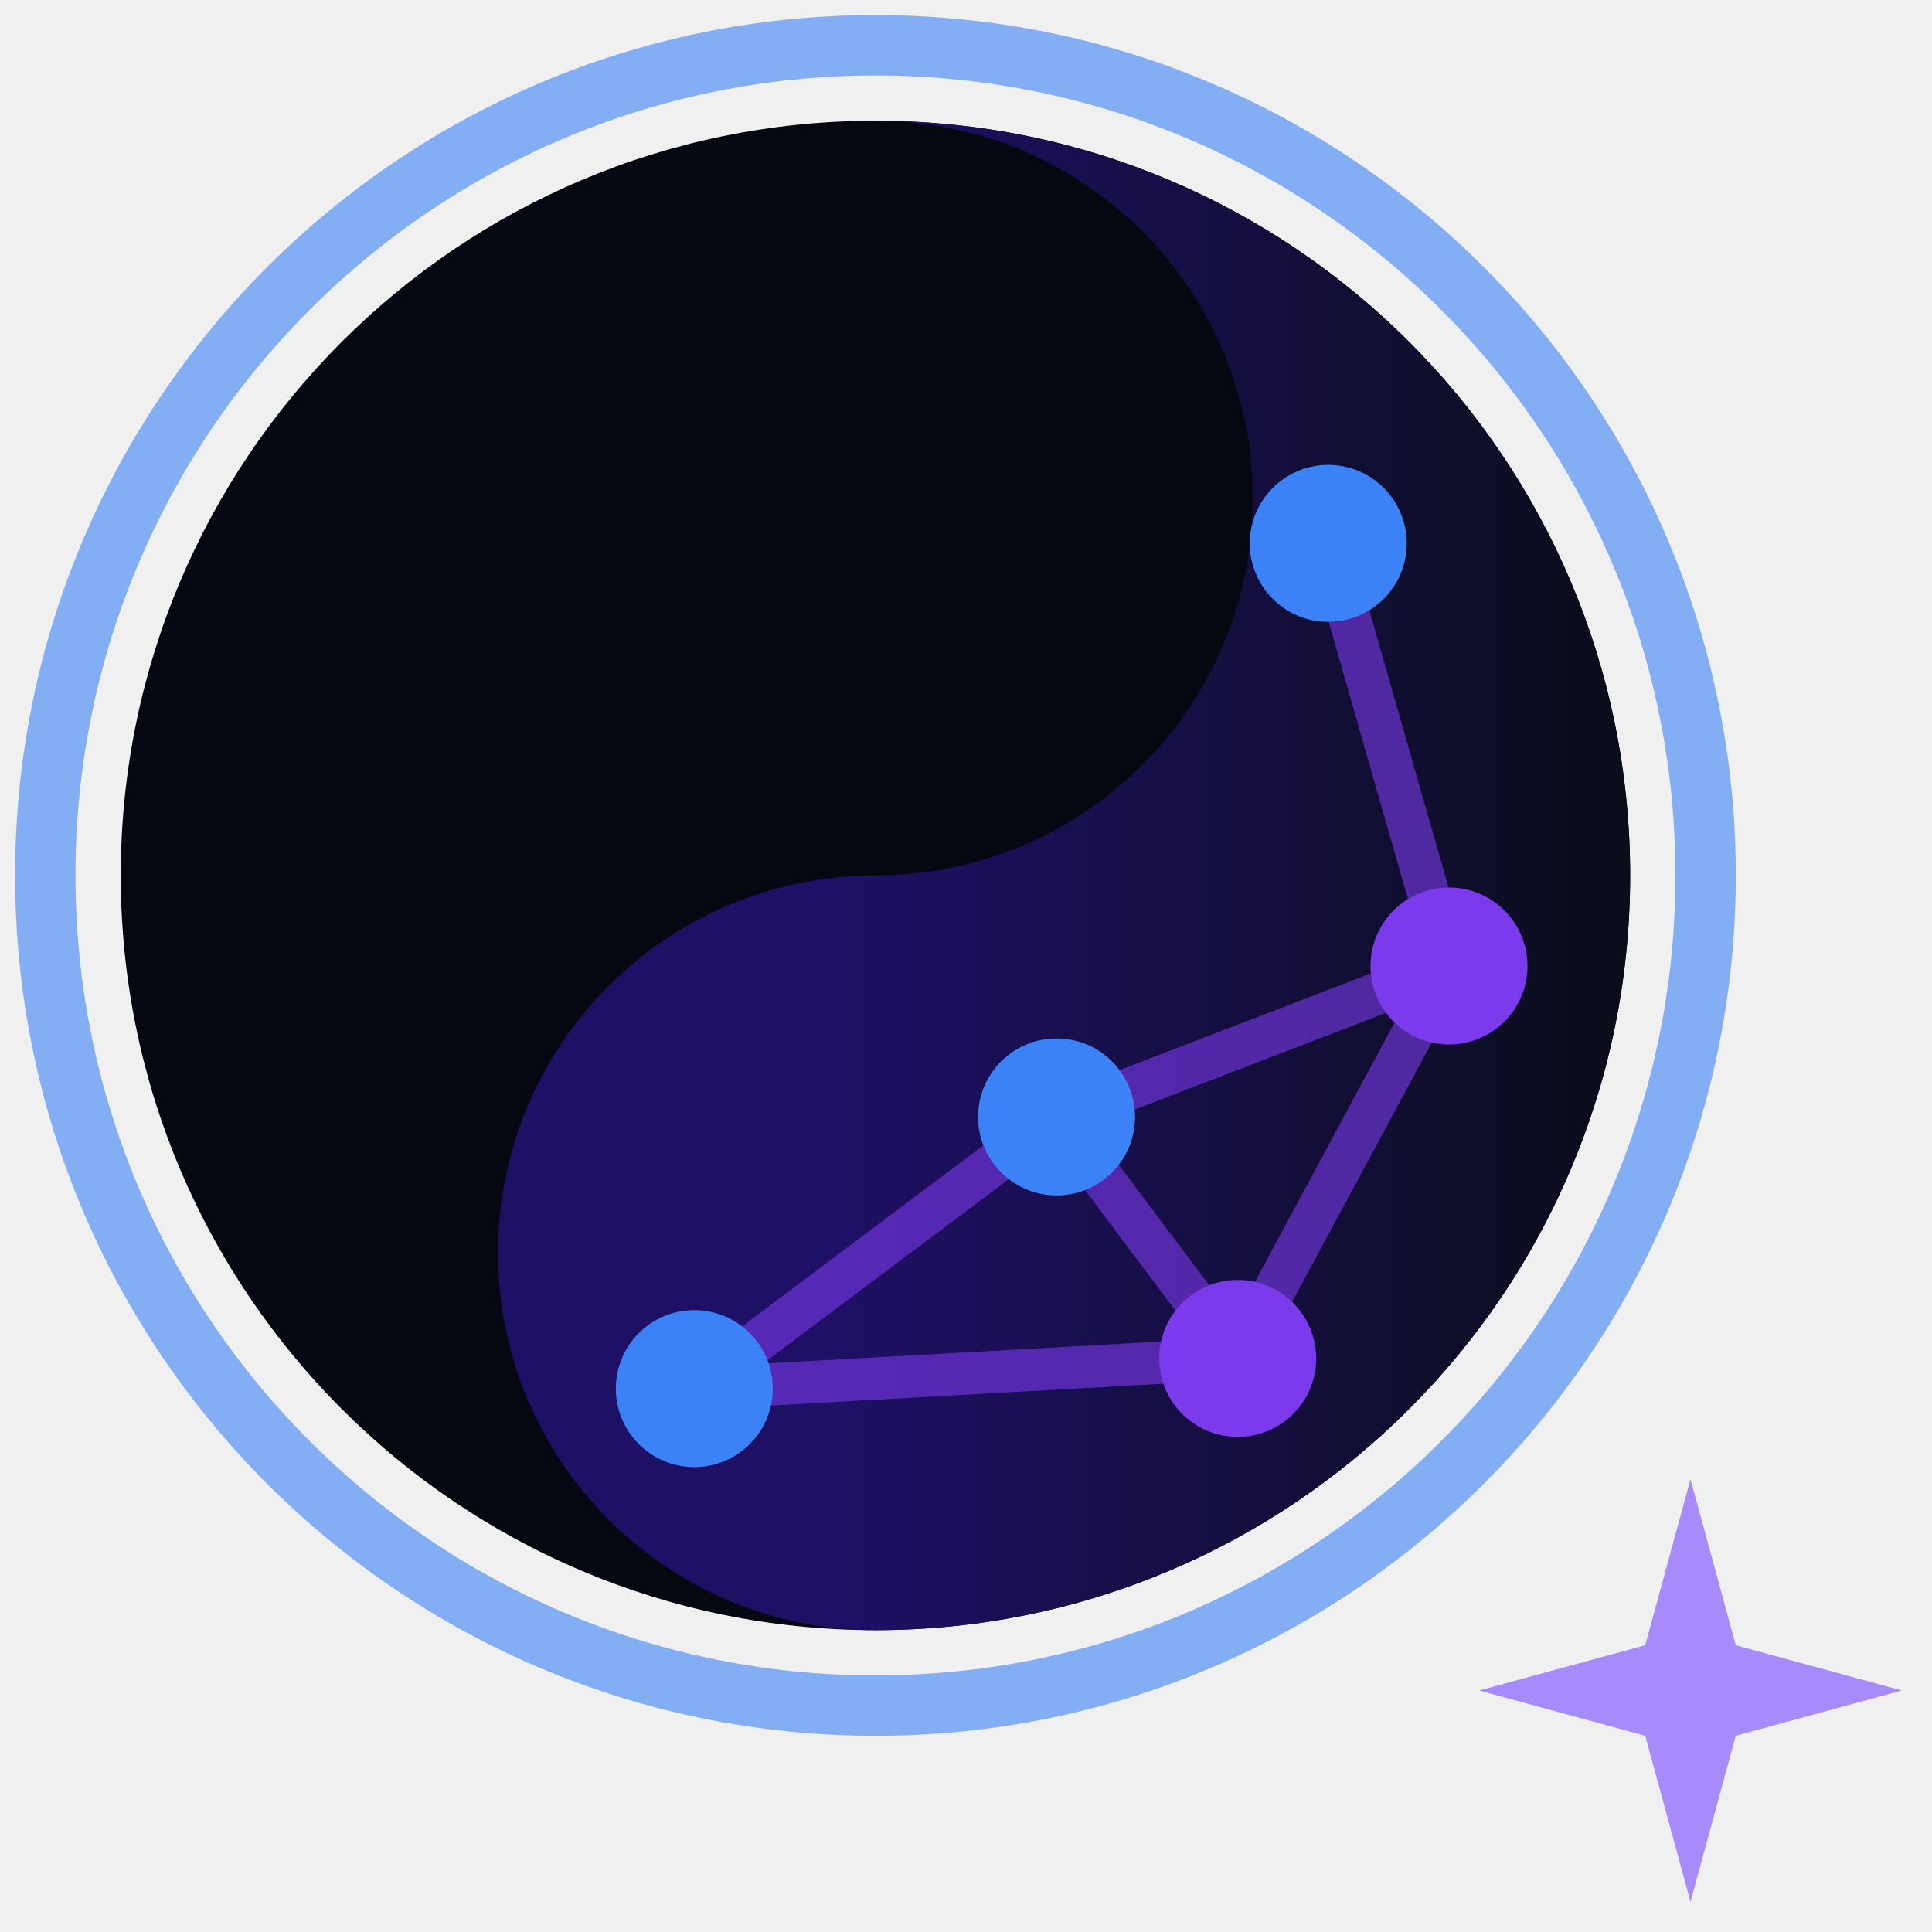
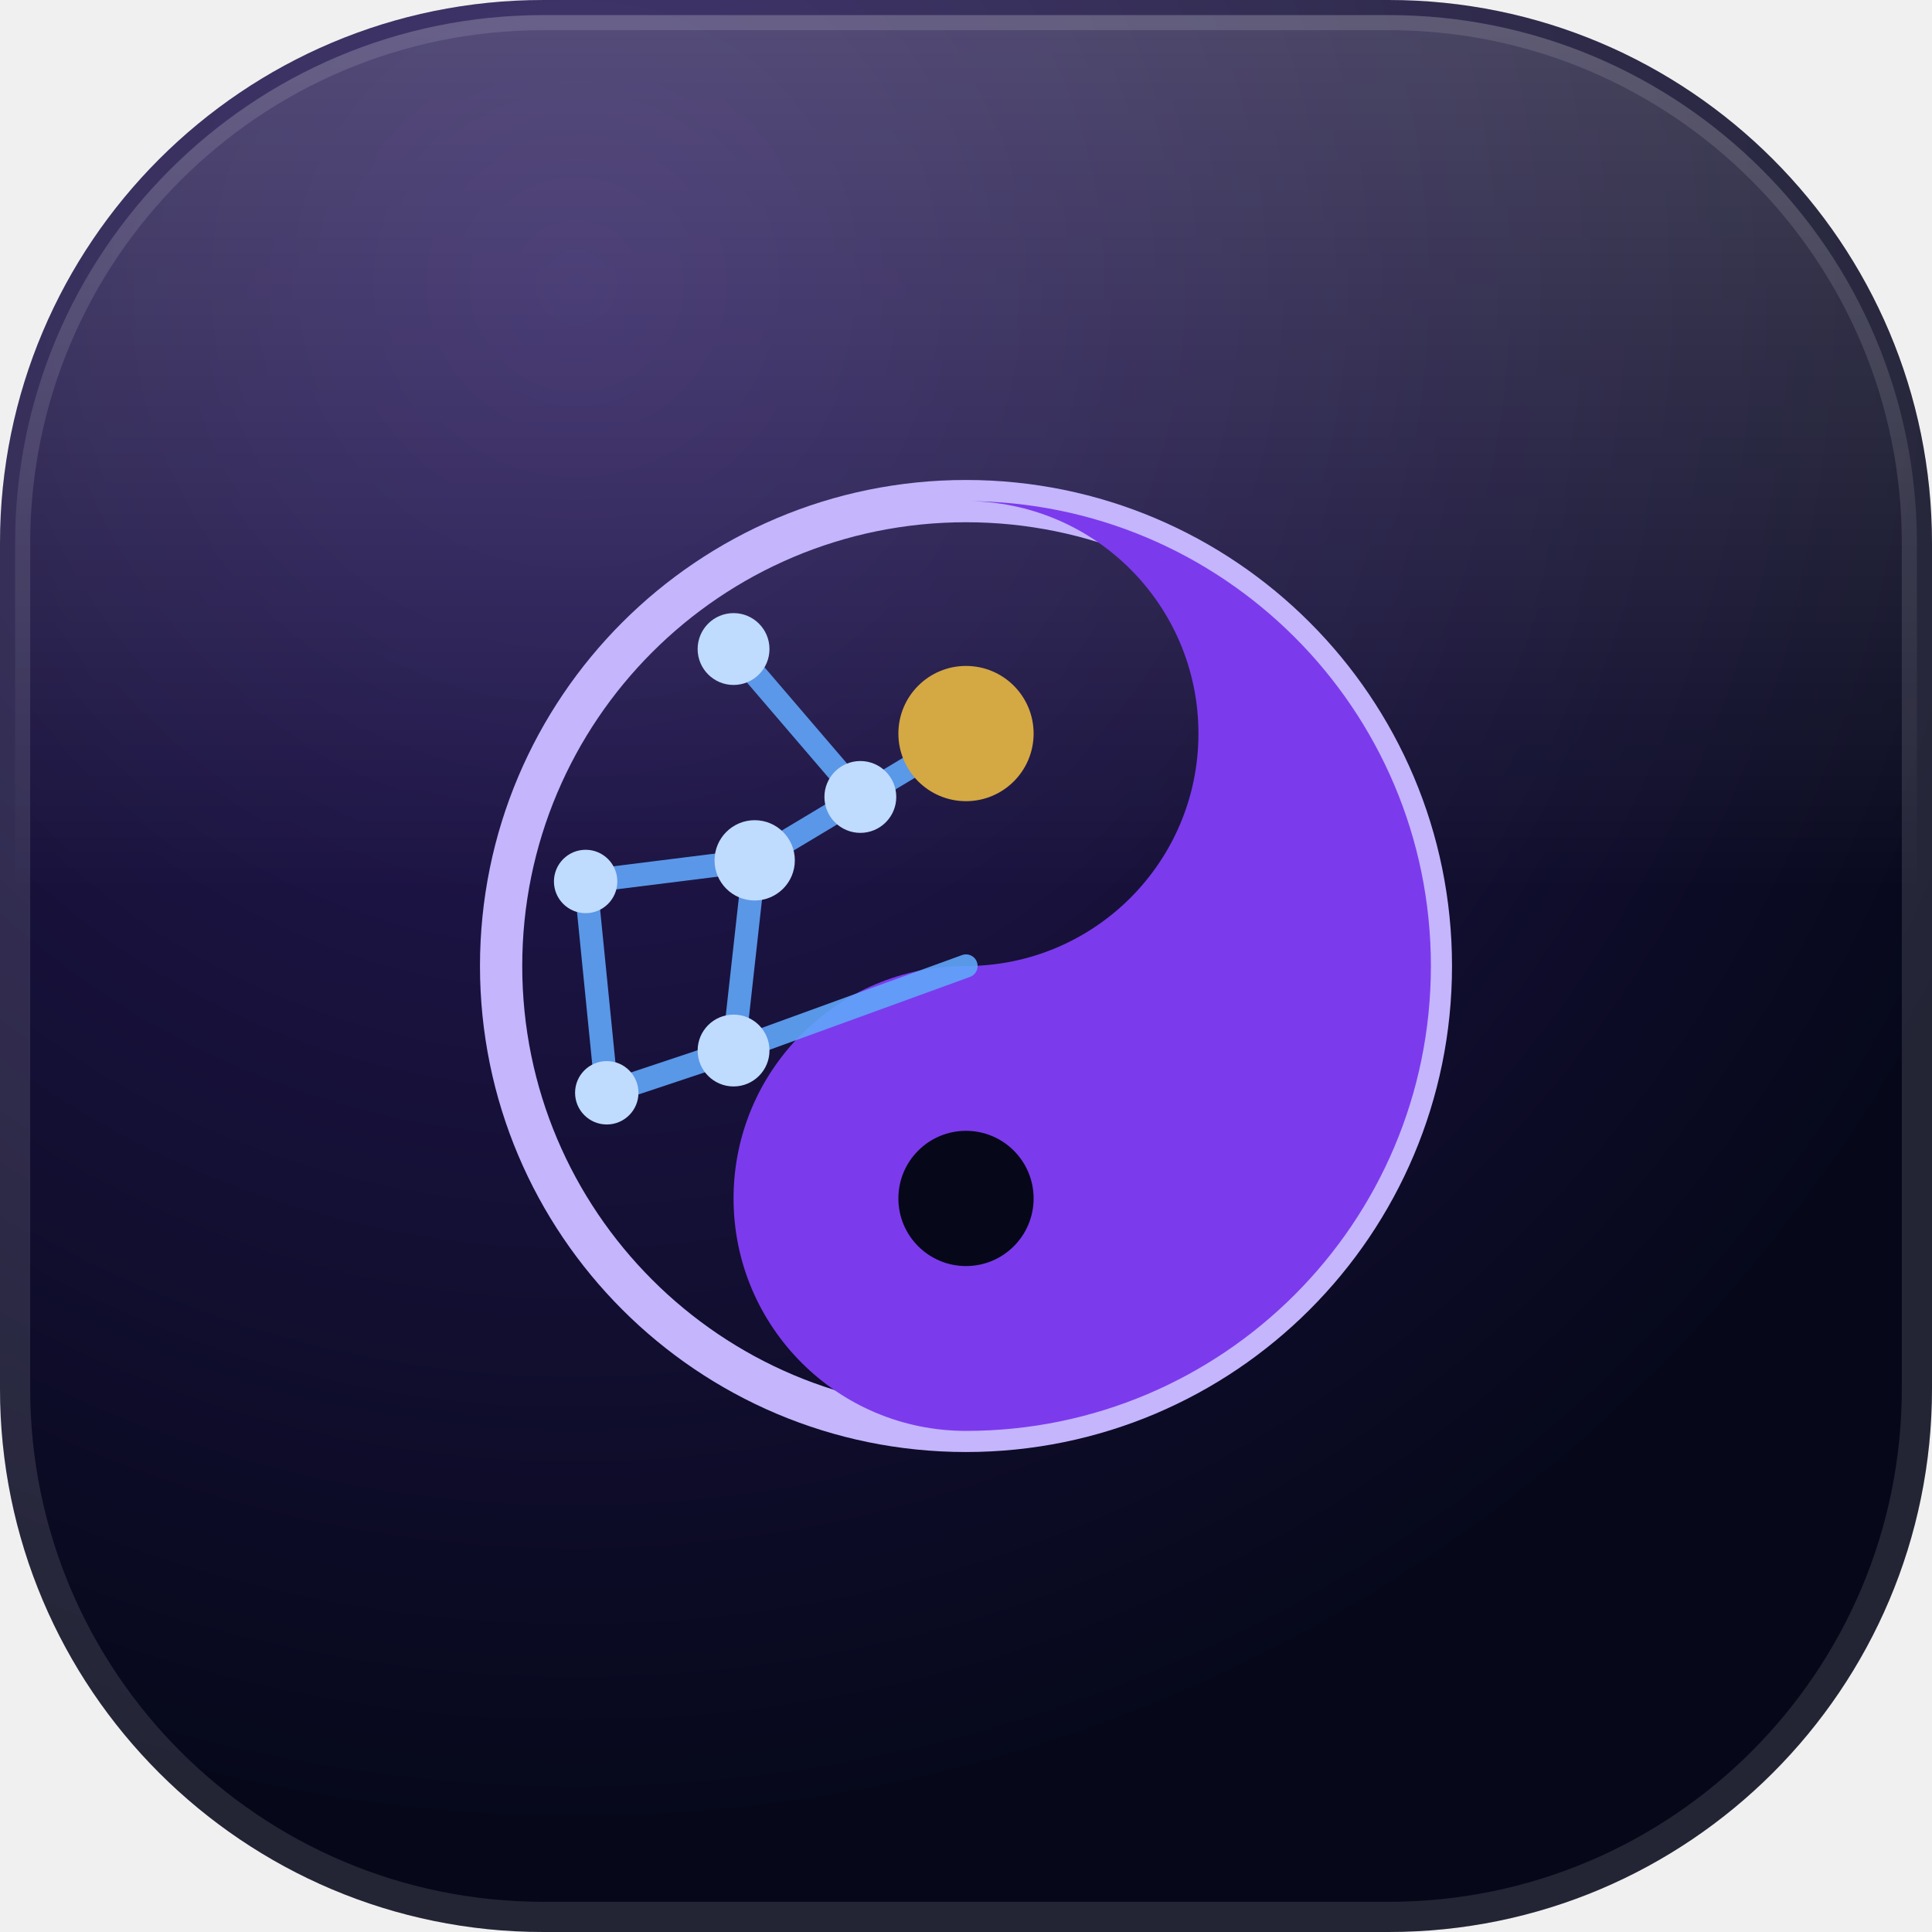
- <svg xmlns="http://www.w3.org/2000/svg" viewBox="0 0 64 64" width="64" height="64">
+ <svg xmlns="http://www.w3.org/2000/svg" viewBox="0 0 64 64" fill="none" stroke-linecap="round" stroke-linejoin="round">
  <defs>
-     <linearGradient id="yang" x1="0" y1="0.5" x2="1" y2="0.5">
-       <stop offset="0.3" stop-color="#1E1065" />
-       <stop offset="1" stop-color="#0A0D1A" />
+     <radialGradient id="g" cx="30%" cy="15%" r="110%">
+       <stop offset="0" stop-color="#2A1B5E" />
+       <stop offset=".72" stop-color="#06081A" />
+     </radialGradient>
+     <linearGradient id="h" x1="0" y1="0" x2="0" y2="1">
+       <stop offset="0" stop-color="#fff" stop-opacity=".22" />
+       <stop offset=".46" stop-color="#fff" stop-opacity="0" />
    </linearGradient>
  </defs>
-   <circle cx="29" cy="29" r="25" fill="#050810" />
-   <path d="M29 4 A25 25 0 0 1 29 54 A12.5 12.5 0 0 1 29 29 A12.5 12.5 0 0 0 29 4 Z" fill="url(#yang)" />
-   <g stroke="#7C3AED" stroke-opacity="0.6" stroke-width="1.4" stroke-linecap="round">
-     <line x1="44" y1="18" x2="48" y2="32" />
-     <line x1="48" y1="32" x2="35" y2="37" />
-     <line x1="48" y1="32" x2="41" y2="45" />
-     <line x1="35" y1="37" x2="41" y2="45" />
-     <line x1="35" y1="37" x2="23" y2="46" />
-     <line x1="41" y1="45" x2="23" y2="46" />
+   <rect width="64" height="64" rx="18" fill="url(#g)" />
+   <rect x=".5" y=".5" width="63" height="63" rx="17.5" fill="url(#h)" stroke="#fff" stroke-opacity=".12" />
+   <g transform="translate(9.6 9.6) scale(.7)">
+     <circle cx="32" cy="32" r="22" stroke="#C4B5FD" stroke-width="2" />
+     <path fill="#7C3AED" d="M32 10 A22 22 0 0 1 32 54 A11 11 0 0 1 32 32 A11 11 0 0 0 32 10 Z" />
+     <g stroke="#60A5FA" stroke-width="1.1" opacity=".9">
+       <path d="M21 17 L27 24 L22 27 L14 28 L15 38 L21 36 L22 27 M27 24 L32 21 M21 36 L32 32" />
+     </g>
+     <g fill="#BFDBFE">
+       <circle cx="21" cy="17" r="1.7" />
+       <circle cx="27" cy="24" r="1.7" />
+       <circle cx="22" cy="27" r="1.9" />
+       <circle cx="14" cy="28" r="1.5" />
+       <circle cx="15" cy="38" r="1.5" />
+       <circle cx="21" cy="36" r="1.7" />
+     </g>
+     <circle cx="32" cy="21" r="3.2" fill="#D4A843" />
+     <circle cx="32" cy="43" r="3.2" fill="#06081A" />
  </g>
-   <circle cx="44" cy="18" r="2.6" fill="#3B82F6" />
-   <circle cx="48" cy="32" r="2.6" fill="#7C3AED" />
-   <circle cx="35" cy="37" r="2.6" fill="#3B82F6" />
-   <circle cx="41" cy="45" r="2.6" fill="#7C3AED" />
-   <circle cx="23" cy="46" r="2.6" fill="#3B82F6" />
-   <circle cx="29" cy="29" r="27.5" fill="none" stroke="#3B82F6" stroke-opacity="0.6" stroke-width="2" />
-   <path d="M56 49 L57.5 54.5 L63 56 L57.5 57.5 L56 63 L54.5 57.5 L49 56 L54.5 54.5 Z" fill="#A78BFA" />
</svg>
